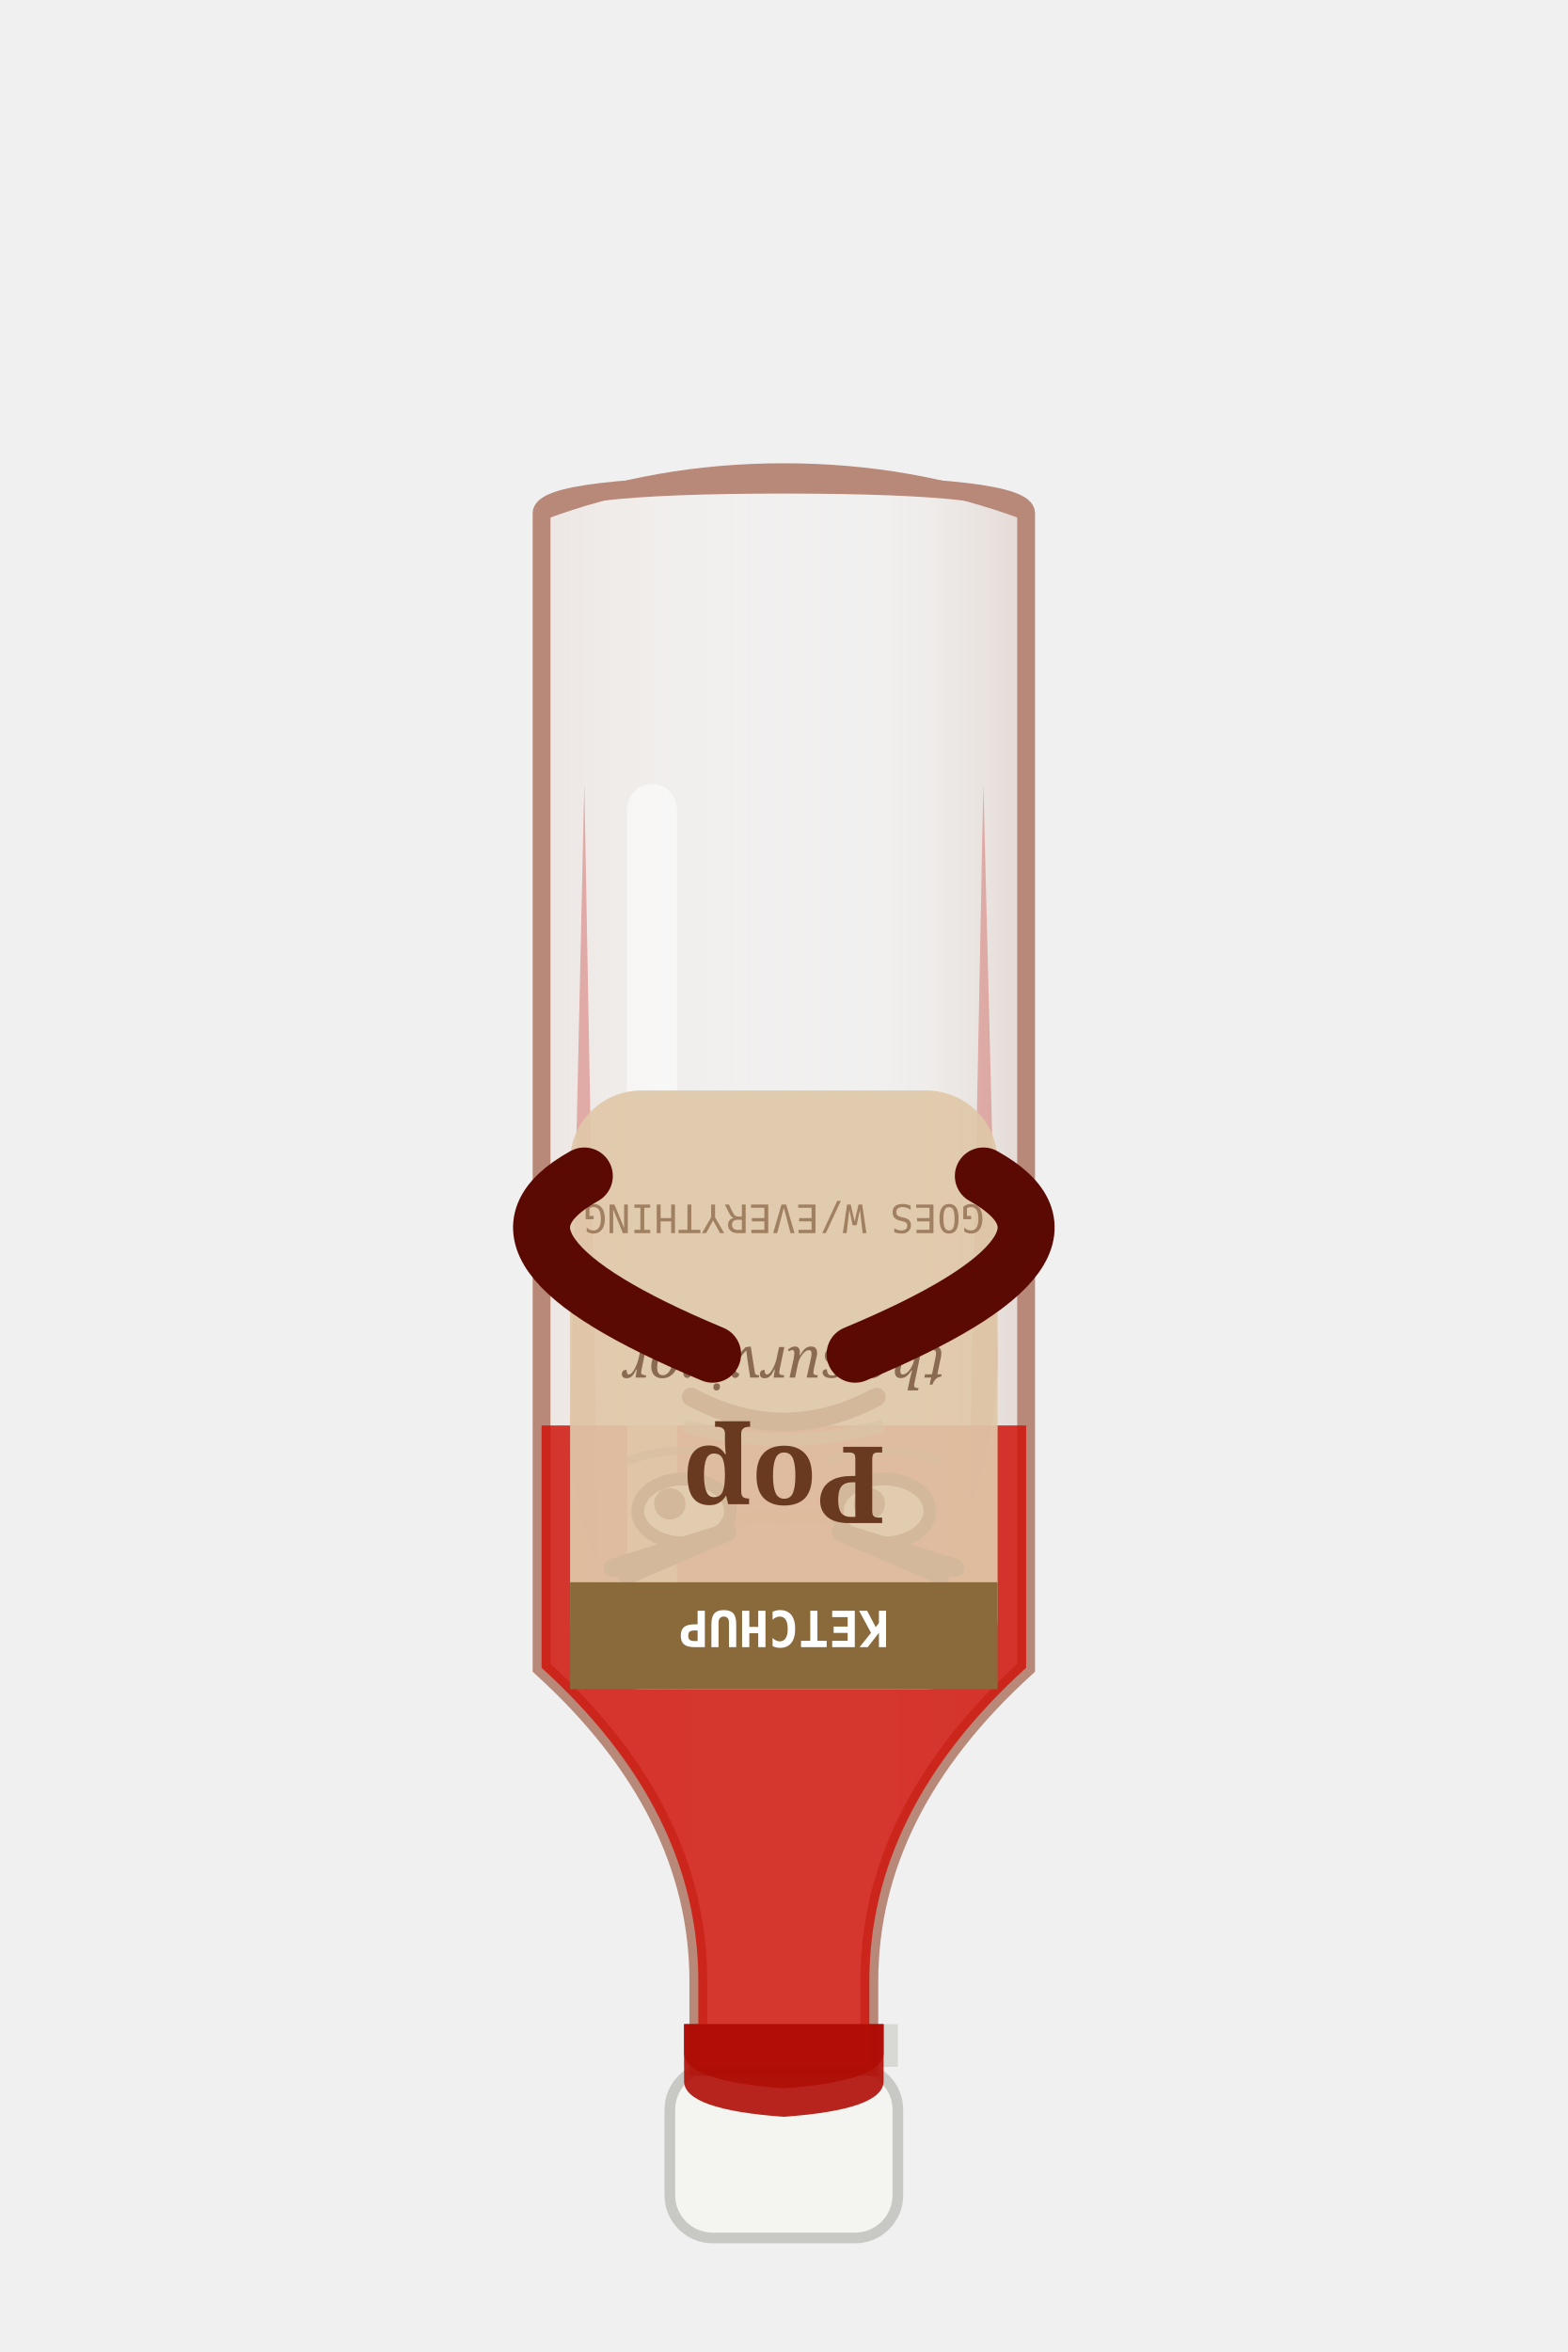
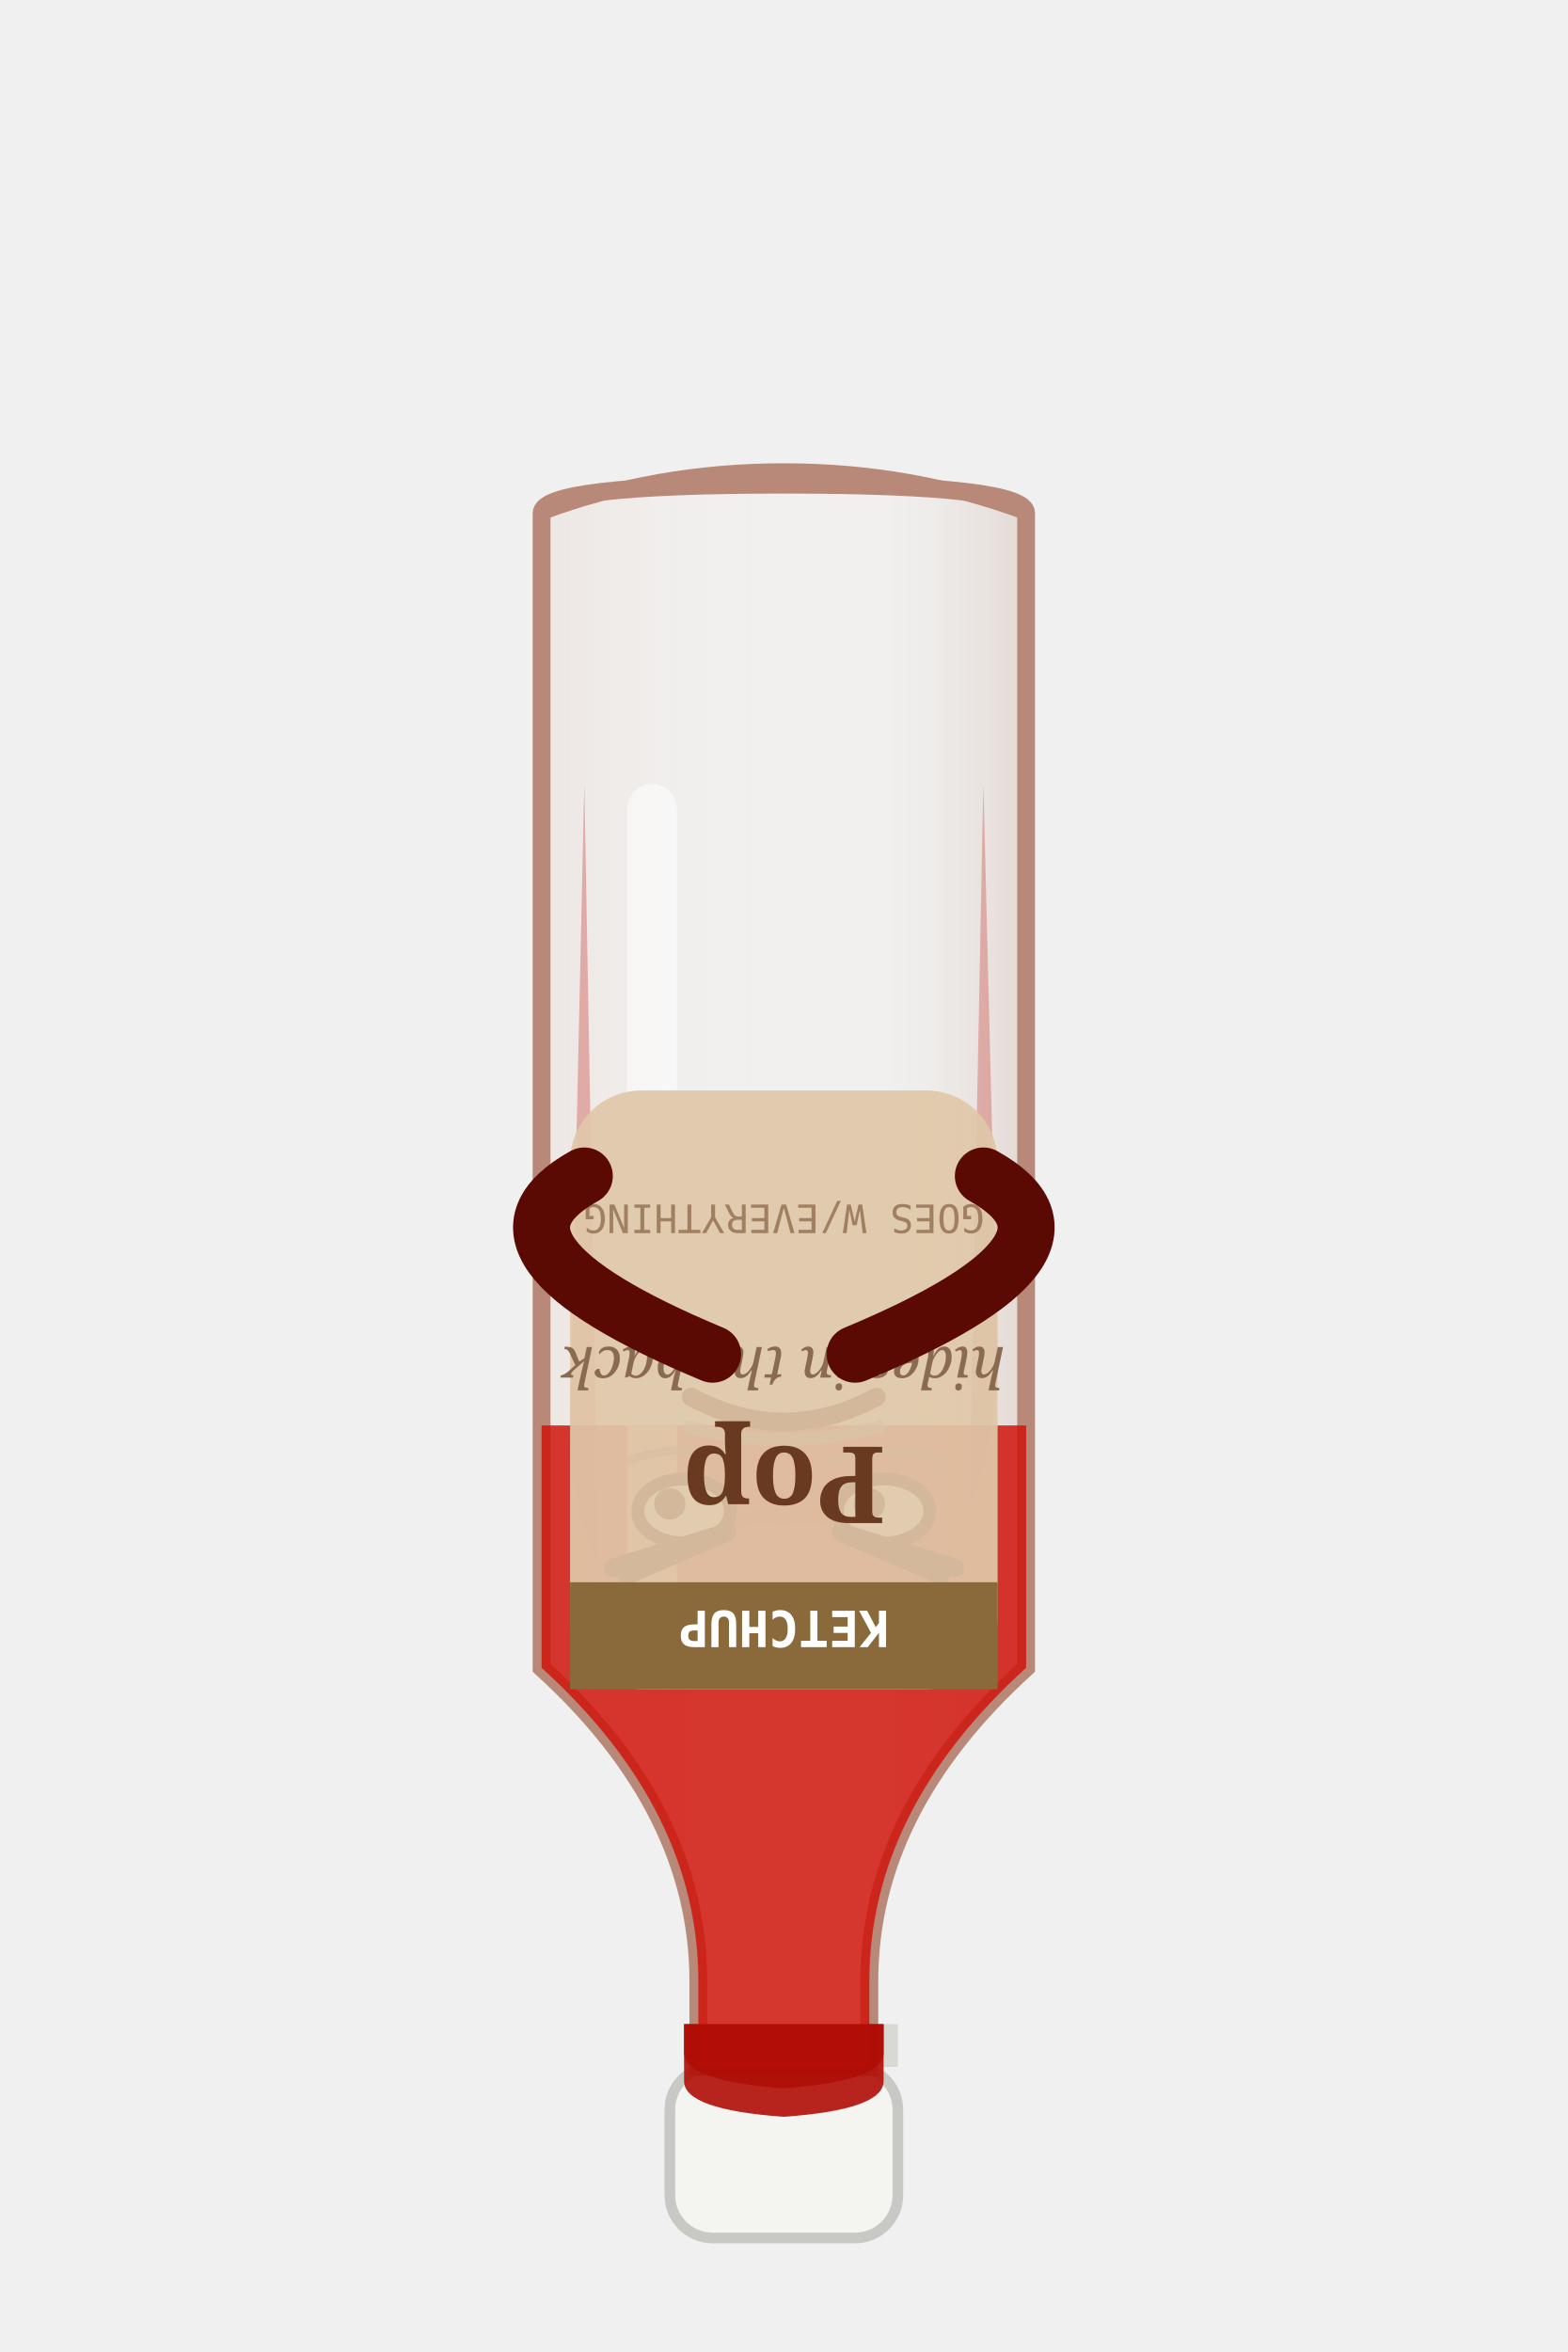
<svg xmlns="http://www.w3.org/2000/svg" viewBox="0 0 220 330" width="220" height="330">
  <defs>
    <linearGradient id="clearG" x1="0" y1="0" x2="1" y2="0">
      <stop offset="0" stop-color="#e8d8d0" stop-opacity="0.4" />
      <stop offset="0.4" stop-color="#f8f0ea" stop-opacity="0.15" />
      <stop offset="0.7" stop-color="#f8f0ea" stop-opacity="0.12" />
      <stop offset="1" stop-color="#c8a898" stop-opacity="0.32" />
    </linearGradient>
    <clipPath id="bottleClip">
      <path d="M98 290 L122 290            L122 278 Q122 254 144 234 L144 90            L144 72 Q144 68 110 68 Q76 68 76 72 L76 90            L76 234 Q98 254 98 278 Z" />
    </clipPath>
  </defs>
  <rect x="94" y="290" width="32" height="24" rx="6" fill="#f4f4f0" stroke="#c8c8c4" stroke-width="1.5" />
  <path d="M96 284 L126 284 L126 290 L96 290 Z" fill="#d8d8d4" />
  <path d="M98 290 L122 290            L122 278 Q122 254 144 234 L144 90            L144 72 Q144 68 110 68 Q76 68 76 72 L76 90            L76 234 Q98 254 98 278 Z" fill="url(#clearG)" stroke="#b88878" stroke-width="2.5" />
  <path d="M76 72 Q92 66 110 66 Q128 66 144 72" fill="none" stroke="#b88878" stroke-width="2" />
  <path d="M96 284 L124 284 L124 288 Q124 292 110 293 Q96 292 96 288 L96 284 Z" fill="#a00d05" opacity="0.9" />
  <path d="M96 216 Q104 212 110 213 Q118 212 124 216" stroke="#f05030" stroke-width="2" fill="none" opacity="0.6" />
  <g clip-path="url(#bottleClip)">
    <rect x="70" y="200" width="80" height="100" fill="#d0150c" opacity="0.85" />
  </g>
  <path d="M96 284 L124 284 L124 292 Q124 296 110 297 Q96 296 96 292 Z" fill="#b00d05" opacity="0.9" />
  <path d="M82 110 L80 200 Q80 212 84 220 L82 110 Z" fill="#c0150c" opacity="0.3" />
  <path d="M138 110 L140 190 Q140 202 136 212 L138 110 Z" fill="#c0150c" opacity="0.28" />
  <rect x="88" y="110" width="7" height="120" rx="3.5" fill="#ffffff88" />
  <g id="popFace" transform="translate(110,200) rotate(180)">
    <ellipse cx="-14" cy="-12" rx="6.5" ry="4.5" fill="#fff" stroke="#3a0501" stroke-width="1.8" />
    <ellipse cx="14" cy="-12" rx="6.5" ry="4.5" fill="#fff" stroke="#3a0501" stroke-width="1.8" />
    <circle cx="-12" cy="-11" r="2.2" fill="#3a0501" />
    <circle cx="16" cy="-11" r="2.2" fill="#3a0501" />
    <path d="M-24 -20 L-8 -15 M-22 -21 L-8 -15" stroke="#3a0501" stroke-width="2.6" fill="none" stroke-linecap="round" />
    <path d="M24 -20 L8 -15 M22 -21 L8 -15" stroke="#3a0501" stroke-width="2.6" fill="none" stroke-linecap="round" />
    <path d="M-22 -5 Q-14 -2 -6 -5" stroke="#7a5a40" stroke-width="1.2" fill="none" opacity="0.6" />
    <path d="M6 -5 Q14 -2 22 -5" stroke="#7a5a40" stroke-width="1.2" fill="none" opacity="0.6" />
    <path d="M-13 4 Q0 -3 13 4" stroke="#3a0501" stroke-width="2.6" fill="none" stroke-linecap="round" />
    <path d="M-14 0 Q0 -4 14 0" stroke="#9a9a9a" stroke-width="1.8" fill="none" opacity="0.7" />
  </g>
  <g transform="translate(110,195) rotate(180)">
    <rect x="-30" y="-42" width="60" height="84" rx="10" fill="#e0c8a8" opacity="0.92" />
    <rect x="-30" y="-42" width="60" height="15" fill="#8a6a3a" />
    <text x="0" y="-31" text-anchor="middle" font-family="monospace" font-size="7" font-weight="bold" fill="#fff">KETCHUP</text>
    <text x="0" y="-8" text-anchor="middle" font-family="serif" font-size="15" font-weight="bold" fill="#6a3a20">Pop</text>
-     <text x="0" y="6" text-anchor="middle" font-family="serif" font-size="8" font-style="italic" fill="#8a6a50">the survivor</text>
+     <text x="0" y="6" text-anchor="middle" font-family="serif" font-size="8" font-style="italic" fill="#8a6a50">hides in the back</text>
    <text x="0" y="26" text-anchor="middle" font-family="monospace" font-size="5.5" fill="#a08060">GOES W/EVERYTHING</text>
  </g>
  <g id="popArmL">
    <path d="M82 165 Q64 175 100 190" stroke="#5a0a03" stroke-width="8" stroke-linecap="round" fill="none" />
  </g>
  <g id="popArmR">
    <path d="M138 165 Q156 175 120 190" stroke="#5a0a03" stroke-width="8" stroke-linecap="round" fill="none" />
  </g>
</svg>
